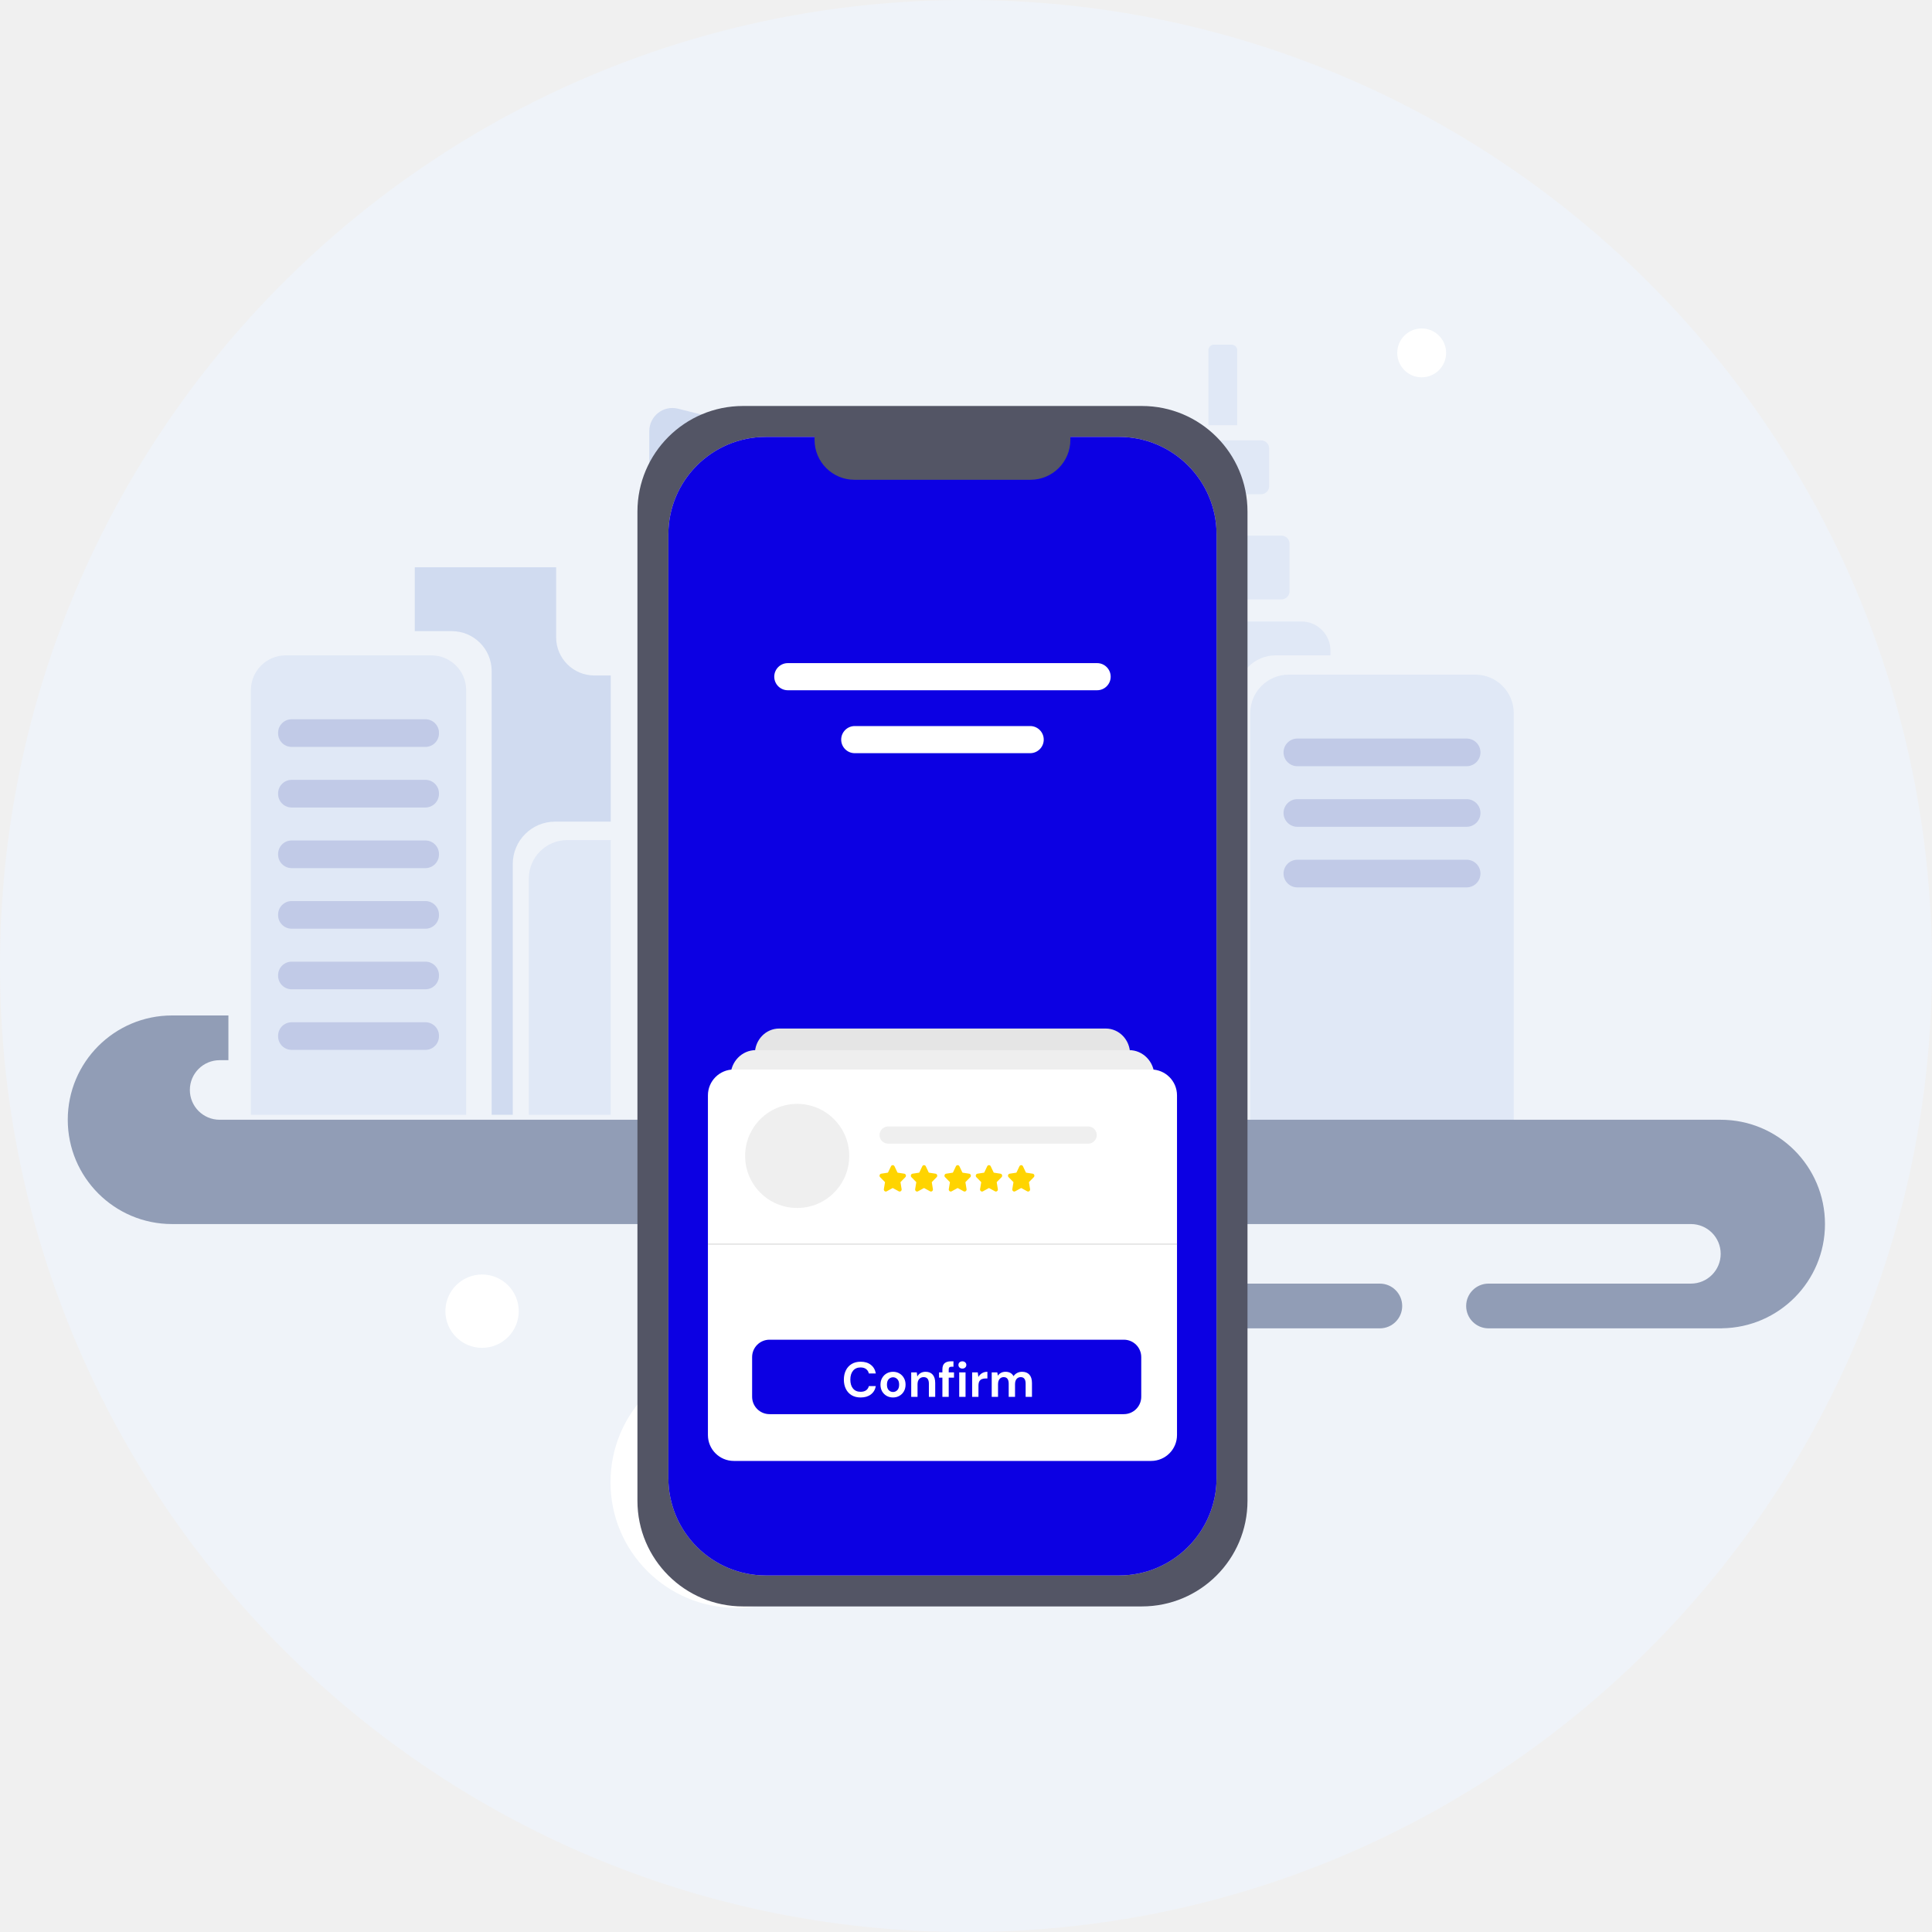
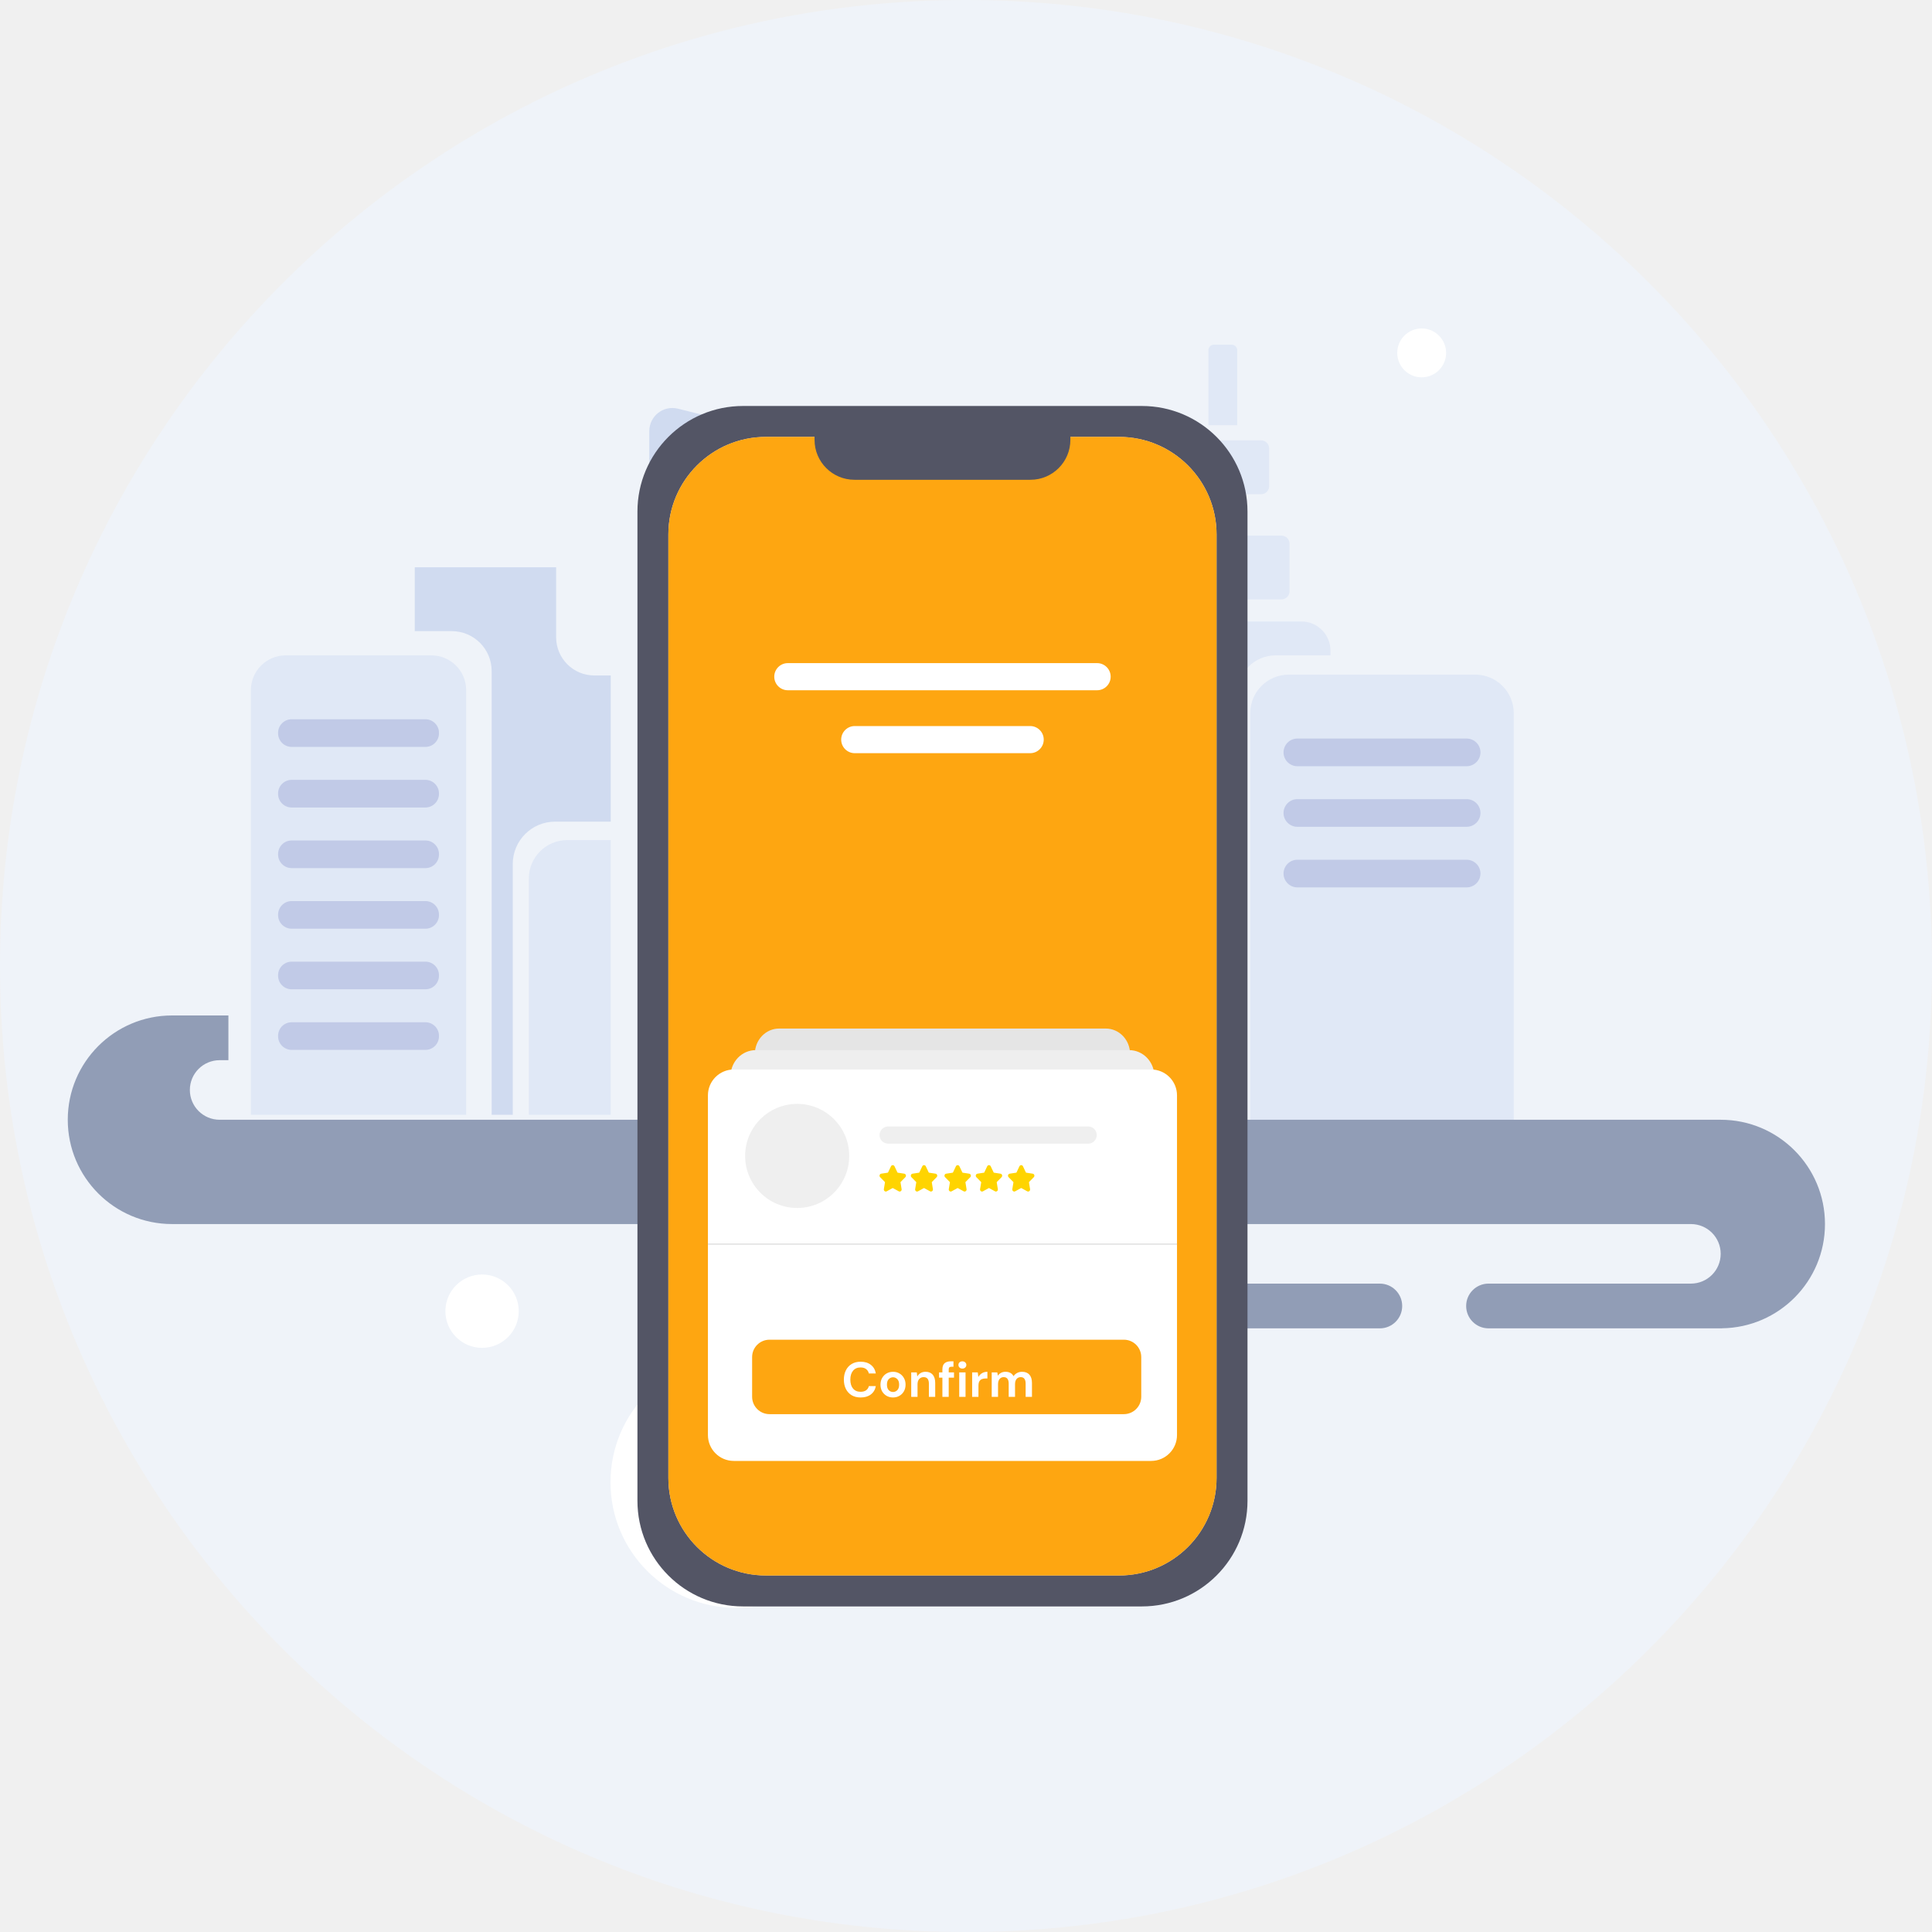
<svg xmlns="http://www.w3.org/2000/svg" width="278" height="278" viewBox="0 0 278 278" fill="none">
  <mask id="mask0_1952_5572" style="mask-type:luminance" maskUnits="userSpaceOnUse" x="0" y="0" width="278" height="278">
    <path fill-rule="evenodd" clip-rule="evenodd" d="M0 0H278V278H0V0Z" fill="white" />
  </mask>
  <g mask="url(#mask0_1952_5572)">
    <path fill-rule="evenodd" clip-rule="evenodd" d="M139 0C62.233 0 0 62.233 0 139C0 215.767 62.233 278 139 278C215.767 278 278 215.767 278 139C278 62.233 215.767 0 139 0Z" fill="#EFF3F9" />
  </g>
  <path fill-rule="evenodd" clip-rule="evenodd" d="M105.924 231.359C95.94 231.359 87.846 223.265 87.846 213.281C87.846 203.296 95.94 195.203 105.924 195.203C115.908 195.203 124.002 203.296 124.002 213.281C124.002 223.265 115.908 231.359 105.924 231.359Z" fill="white" />
  <path fill-rule="evenodd" clip-rule="evenodd" d="M69.366 193.945C66.452 193.945 64.089 191.583 64.089 188.668C64.089 185.754 66.452 183.391 69.366 183.391C72.281 183.391 74.643 185.754 74.643 188.668C74.643 191.583 72.281 193.945 69.366 193.945Z" fill="white" />
  <path fill-rule="evenodd" clip-rule="evenodd" d="M155.908 220.314C153.966 220.314 152.392 218.739 152.392 216.797C152.392 214.855 153.966 213.281 155.908 213.281C157.85 213.281 159.424 214.855 159.424 216.797C159.424 218.739 157.85 220.314 155.908 220.314Z" fill="white" />
  <path fill-rule="evenodd" clip-rule="evenodd" d="M204.568 54.294C202.626 54.294 201.052 52.72 201.052 50.778C201.052 48.836 202.626 47.262 204.568 47.262C206.51 47.262 208.084 48.836 208.084 50.778C208.084 52.72 206.51 54.294 204.568 54.294Z" fill="white" />
  <path fill-rule="evenodd" clip-rule="evenodd" d="M183.568 94.3H191.441V93.614C191.441 91.301 189.566 89.426 187.252 89.426H164.654C162.341 89.426 160.466 91.301 160.466 93.614V160.411H178.028V99.84C178.028 96.779 180.508 94.3 183.568 94.3Z" fill="#E0E8F6" />
  <mask id="mask1_1952_5572" style="mask-type:luminance" maskUnits="userSpaceOnUse" x="0" y="0" width="278" height="278">
    <path fill-rule="evenodd" clip-rule="evenodd" d="M0 278H278V0H0V278Z" fill="white" />
  </mask>
  <g mask="url(#mask1_1952_5572)">
    <path fill-rule="evenodd" clip-rule="evenodd" d="M136.691 160.411H155.897V102.621H136.691V160.411Z" fill="#D0DBF0" />
    <path fill-rule="evenodd" clip-rule="evenodd" d="M184.389 86.251H167.519C166.873 86.251 166.351 85.728 166.351 85.083V78.238C166.351 77.593 166.873 77.07 167.519 77.07H184.389C185.034 77.07 185.556 77.593 185.556 78.238V85.083C185.556 85.728 185.034 86.251 184.389 86.251Z" fill="#E0E8F6" />
    <path fill-rule="evenodd" clip-rule="evenodd" d="M132.53 160.413H93.43V62.029C93.43 59.87 95.458 58.284 97.554 58.807L130.013 66.905C131.492 67.274 132.53 68.602 132.53 70.126V160.413Z" fill="#D0DBF0" />
    <path fill-rule="evenodd" clip-rule="evenodd" d="M76.097 160.411V126.404C76.097 123.354 78.569 120.883 81.619 120.883H87.882V160.411H76.097Z" fill="#E0E8F6" />
    <path fill-rule="evenodd" clip-rule="evenodd" d="M174.567 153.941C173.757 153.941 173.101 153.284 173.101 152.474V100.853C173.101 100.043 173.757 99.387 174.567 99.387C175.377 99.387 176.033 100.043 176.033 100.853V152.474C176.033 153.284 175.377 153.941 174.567 153.941Z" fill="#C0CBE2" />
    <path fill-rule="evenodd" clip-rule="evenodd" d="M166.43 153.941C165.62 153.941 164.964 153.284 164.964 152.474V100.853C164.964 100.043 165.62 99.387 166.43 99.387C167.24 99.387 167.897 100.043 167.897 100.853V152.474C167.897 153.284 167.24 153.941 166.43 153.941Z" fill="#C0CBE2" />
    <path fill-rule="evenodd" clip-rule="evenodd" d="M125.115 81.66H101.966C100.698 81.66 99.671 80.633 99.671 79.366C99.671 78.098 100.698 77.07 101.966 77.07H125.115C126.383 77.07 127.41 78.098 127.41 79.366C127.41 80.633 126.383 81.66 125.115 81.66Z" fill="#C1CAE7" />
    <path fill-rule="evenodd" clip-rule="evenodd" d="M125.115 91.723H101.966C100.698 91.723 99.671 90.695 99.671 89.428C99.671 88.16 100.698 87.133 101.966 87.133H125.115C126.383 87.133 127.41 88.16 127.41 89.428C127.41 90.695 126.383 91.723 125.115 91.723Z" fill="#C1CAE7" />
    <path fill-rule="evenodd" clip-rule="evenodd" d="M125.115 101.786H101.966C100.698 101.786 99.671 100.758 99.671 99.491C99.671 98.223 100.698 97.195 101.966 97.195H125.115C126.383 97.195 127.41 98.223 127.41 99.491C127.41 100.758 126.383 101.786 125.115 101.786Z" fill="#C1CAE7" />
    <path fill-rule="evenodd" clip-rule="evenodd" d="M125.115 111.844H101.966C100.698 111.844 99.671 110.816 99.671 109.549C99.671 108.281 100.698 107.254 101.966 107.254H125.115C126.383 107.254 127.41 108.281 127.41 109.549C127.41 110.816 126.383 111.844 125.115 111.844Z" fill="#C1CAE7" />
    <path fill-rule="evenodd" clip-rule="evenodd" d="M125.115 121.907H101.966C100.698 121.907 99.671 120.879 99.671 119.612C99.671 118.344 100.698 117.316 101.966 117.316H125.115C126.383 117.316 127.41 118.344 127.41 119.612C127.41 120.879 126.383 121.907 125.115 121.907Z" fill="#C1CAE7" />
    <path fill-rule="evenodd" clip-rule="evenodd" d="M125.115 131.969H101.966C100.698 131.969 99.671 130.941 99.671 129.674C99.671 128.407 100.698 127.379 101.966 127.379H125.115C126.383 127.379 127.41 128.407 127.41 129.674C127.41 130.941 126.383 131.969 125.115 131.969Z" fill="#C1CAE7" />
    <path fill-rule="evenodd" clip-rule="evenodd" d="M125.115 142.032H101.966C100.698 142.032 99.671 141.004 99.671 139.737C99.671 138.469 100.698 137.441 101.966 137.441H125.115C126.383 137.441 127.41 138.469 127.41 139.737C127.41 141.004 126.383 142.032 125.115 142.032Z" fill="#C1CAE7" />
    <path fill-rule="evenodd" clip-rule="evenodd" d="M125.115 152.094H101.966C100.698 152.094 99.671 151.067 99.671 149.799C99.671 148.532 100.698 147.504 101.966 147.504H125.115C126.383 147.504 127.41 148.532 127.41 149.799C127.41 151.067 126.383 152.094 125.115 152.094Z" fill="#C1CAE7" />
    <path fill-rule="evenodd" clip-rule="evenodd" d="M67.078 160.413H36.102V99.308C36.102 96.543 38.344 94.301 41.11 94.301H62.071C64.836 94.301 67.078 96.543 67.078 99.308V160.413Z" fill="#E0E8F6" />
    <path fill-rule="evenodd" clip-rule="evenodd" d="M61.213 107.474H41.968C40.889 107.474 40.016 106.601 40.016 105.522V105.449C40.016 104.37 40.889 103.496 41.968 103.496H61.213C62.291 103.496 63.165 104.37 63.165 105.449V105.522C63.165 106.601 62.291 107.474 61.213 107.474Z" fill="#C1CAE7" />
    <path fill-rule="evenodd" clip-rule="evenodd" d="M61.213 116.193H41.968C40.889 116.193 40.016 115.319 40.016 114.241V114.167C40.016 113.089 40.889 112.215 41.968 112.215H61.213C62.291 112.215 63.165 113.089 63.165 114.167V114.241C63.165 115.319 62.291 116.193 61.213 116.193Z" fill="#C1CAE7" />
    <path fill-rule="evenodd" clip-rule="evenodd" d="M61.213 124.915H41.968C40.889 124.915 40.016 124.041 40.016 122.964V122.89C40.016 121.812 40.889 120.938 41.968 120.938H61.213C62.291 120.938 63.165 121.812 63.165 122.89V122.964C63.165 124.041 62.291 124.915 61.213 124.915Z" fill="#C1CAE7" />
    <path fill-rule="evenodd" clip-rule="evenodd" d="M61.213 133.634H41.968C40.889 133.634 40.016 132.76 40.016 131.683V131.608C40.016 130.53 40.889 129.656 41.968 129.656H61.213C62.291 129.656 63.165 130.53 63.165 131.608V131.683C63.165 132.76 62.291 133.634 61.213 133.634Z" fill="#C1CAE7" />
    <path fill-rule="evenodd" clip-rule="evenodd" d="M61.213 142.353H41.968C40.889 142.353 40.016 141.479 40.016 140.401V140.327C40.016 139.249 40.889 138.375 41.968 138.375H61.213C62.291 138.375 63.165 139.249 63.165 140.327V140.401C63.165 141.479 62.291 142.353 61.213 142.353Z" fill="#C1CAE7" />
    <path fill-rule="evenodd" clip-rule="evenodd" d="M61.213 151.071H41.968C40.889 151.071 40.016 150.197 40.016 149.119V149.045C40.016 147.967 40.889 147.094 41.968 147.094H61.213C62.291 147.094 63.165 147.967 63.165 149.045V149.119C63.165 150.197 62.291 151.071 61.213 151.071Z" fill="#C1CAE7" />
    <path fill-rule="evenodd" clip-rule="evenodd" d="M217.816 163.186H179.901V102.614C179.901 99.555 182.38 97.074 185.44 97.074H212.276C215.335 97.074 217.816 99.555 217.816 102.614V163.186Z" fill="#E0E8F6" />
    <path fill-rule="evenodd" clip-rule="evenodd" d="M211.037 110.251H186.68C185.581 110.251 184.691 109.36 184.691 108.262C184.691 107.164 185.581 106.273 186.68 106.273H211.037C212.136 106.273 213.027 107.164 213.027 108.262C213.027 109.36 212.136 110.251 211.037 110.251Z" fill="#C1CAE7" />
    <path fill-rule="evenodd" clip-rule="evenodd" d="M211.037 118.97H186.68C185.581 118.97 184.691 118.08 184.691 116.982C184.691 115.883 185.581 114.992 186.68 114.992H211.037C212.136 114.992 213.027 115.883 213.027 116.982C213.027 118.08 212.136 118.97 211.037 118.97Z" fill="#C1CAE7" />
    <path fill-rule="evenodd" clip-rule="evenodd" d="M211.037 127.689H186.68C185.581 127.689 184.691 126.799 184.691 125.7C184.691 124.602 185.581 123.711 186.68 123.711H211.037C212.136 123.711 213.027 124.602 213.027 125.7C213.027 126.799 212.136 127.689 211.037 127.689Z" fill="#C1CAE7" />
    <path fill-rule="evenodd" clip-rule="evenodd" d="M85.518 97.195C82.484 97.195 80.023 94.734 80.023 91.7V81.625H59.681V90.815H65.003C68.176 90.815 70.748 93.387 70.748 96.56V160.413H73.782V124.325C73.782 120.956 76.511 118.226 79.879 118.226H87.882V97.195H85.518Z" fill="#D0DBF0" />
    <path fill-rule="evenodd" clip-rule="evenodd" d="M181.456 71.119H170.451C169.806 71.119 169.284 70.596 169.284 69.952V64.531C169.284 63.886 169.806 63.363 170.451 63.363H181.456C182.101 63.363 182.623 63.886 182.623 64.531V69.952C182.623 70.596 182.101 71.119 181.456 71.119Z" fill="#E0E8F6" />
    <path fill-rule="evenodd" clip-rule="evenodd" d="M178.028 61.179H173.878V50.394C173.878 49.954 174.234 49.598 174.674 49.598H177.233C177.672 49.598 178.028 49.954 178.028 50.394V61.179Z" fill="#E0E8F6" />
    <path fill-rule="evenodd" clip-rule="evenodd" d="M188.321 170.581H66.285C64.563 170.581 63.165 169.185 63.165 167.461C63.165 165.737 64.563 164.34 66.285 164.34H188.321C190.044 164.34 191.441 165.737 191.441 167.461C191.441 169.185 190.044 170.581 188.321 170.581Z" fill="#7E89A0" />
    <path fill-rule="evenodd" clip-rule="evenodd" d="M262.6 176.132C262.6 167.843 255.881 161.124 247.593 161.124H236.162H228.427H31.605C29.238 161.124 27.319 159.206 27.319 156.839C27.319 154.472 29.238 152.553 31.605 152.553H32.867V146.117H24.758C16.47 146.117 9.751 152.836 9.751 161.124C9.751 169.412 16.47 176.132 24.758 176.132H232.586H243.307C245.675 176.132 247.593 178.05 247.593 180.416C247.593 182.783 245.675 184.702 243.307 184.702H235.284H214.188C212.41 184.702 210.969 186.143 210.969 187.921C210.969 189.698 212.41 191.139 214.188 191.139H247.77V191.13C255.976 191.033 262.6 184.359 262.6 176.132Z" fill="#919DB6" />
    <path fill-rule="evenodd" clip-rule="evenodd" d="M198.547 184.703H177.784C176.007 184.703 174.566 186.144 174.566 187.922C174.566 189.699 176.007 191.14 177.784 191.14H198.547C200.324 191.14 201.765 189.699 201.765 187.922C201.765 186.144 200.324 184.703 198.547 184.703Z" fill="#919DB6" />
    <path fill-rule="evenodd" clip-rule="evenodd" d="M164.306 231.152H106.92C98.526 231.152 91.722 224.347 91.722 215.953V73.616C91.722 65.222 98.526 58.418 106.92 58.418H164.306C172.7 58.418 179.505 65.222 179.505 73.616V215.953C179.505 224.347 172.7 231.152 164.306 231.152Z" fill="#535565" />
    <path fill-rule="evenodd" clip-rule="evenodd" d="M161.022 226.698H110.204C102.454 226.698 96.173 220.417 96.173 212.667V76.898C96.173 69.149 102.454 62.867 110.204 62.867H161.022C168.772 62.867 175.053 69.149 175.053 76.898V212.667C175.053 220.417 168.772 226.698 161.022 226.698Z" fill="#FFE3E0" />
-     <path fill-rule="evenodd" clip-rule="evenodd" d="M161.022 226.698H110.204C102.454 226.698 96.173 220.417 96.173 212.667V76.898C96.173 69.149 102.454 62.867 110.204 62.867H161.022C168.772 62.867 175.053 69.149 175.053 76.898V212.667C175.053 220.417 168.772 226.698 161.022 226.698Z" fill="#0C00E3" />
+     <path fill-rule="evenodd" clip-rule="evenodd" d="M161.022 226.698H110.204C102.454 226.698 96.173 220.417 96.173 212.667V76.898C96.173 69.149 102.454 62.867 110.204 62.867H161.022C168.772 62.867 175.053 69.149 175.053 76.898V212.667C175.053 220.417 168.772 226.698 161.022 226.698Z" fill="#FEA611" />
    <path fill-rule="evenodd" clip-rule="evenodd" d="M148.277 69.037H122.949C119.778 69.037 117.207 66.466 117.207 63.295V60.746H154.019V63.295C154.019 66.466 151.448 69.037 148.277 69.037Z" fill="#535565" />
    <path fill-rule="evenodd" clip-rule="evenodd" d="M159.115 203.644H112.111C110.182 203.644 108.617 202.007 108.617 199.987V151.658C108.617 149.638 110.182 148 112.111 148H159.115C161.044 148 162.609 149.638 162.609 151.658V199.987C162.609 202.007 161.044 203.644 159.115 203.644Z" fill="#E5E5E5" />
    <path fill-rule="evenodd" clip-rule="evenodd" d="M157.864 99.322H113.362C112.284 99.322 111.41 98.449 111.41 97.37C111.41 96.292 112.284 95.418 113.362 95.418H157.864C158.943 95.418 159.817 96.292 159.817 97.37C159.817 98.449 158.943 99.322 157.864 99.322Z" fill="white" />
    <path fill-rule="evenodd" clip-rule="evenodd" d="M148.233 108.377H122.993C121.915 108.377 121.041 107.503 121.041 106.425C121.041 105.347 121.915 104.473 122.993 104.473H148.233C149.311 104.473 150.185 105.347 150.185 106.425C150.185 107.503 149.311 108.377 148.233 108.377Z" fill="white" />
    <path fill-rule="evenodd" clip-rule="evenodd" d="M162.479 207.431H108.747C106.744 207.431 105.122 205.749 105.122 203.675V154.862C105.122 152.787 106.744 151.105 108.747 151.105H162.479C164.481 151.105 166.104 152.787 166.104 154.862V203.675C166.104 205.749 164.481 207.431 162.479 207.431Z" fill="#EEEEEE" />
    <path fill-rule="evenodd" clip-rule="evenodd" d="M165.638 210.216H105.589C103.532 210.216 101.865 208.549 101.865 206.492V157.615C101.865 155.559 103.532 153.891 105.589 153.891H165.638C167.695 153.891 169.362 155.559 169.362 157.615V206.492C169.362 208.549 167.695 210.216 165.638 210.216Z" fill="white" />
    <path fill-rule="evenodd" clip-rule="evenodd" d="M114.707 173.819C110.571 173.819 107.218 170.466 107.218 166.33C107.218 162.194 110.571 158.84 114.707 158.84C118.842 158.84 122.196 162.194 122.196 166.33C122.196 170.466 118.842 173.819 114.707 173.819Z" fill="#EFEFEF" />
    <path fill-rule="evenodd" clip-rule="evenodd" d="M156.579 164.565H127.798C127.114 164.565 126.56 164.012 126.56 163.327C126.56 162.643 127.114 162.09 127.798 162.09H156.579C157.263 162.09 157.817 162.643 157.817 163.327C157.817 164.012 157.263 164.565 156.579 164.565Z" fill="#EFEFEF" />
    <path fill-rule="evenodd" clip-rule="evenodd" d="M101.864 179.107H169.361V178.926H101.864V179.107Z" fill="#E2E2E2" />
-     <path fill-rule="evenodd" clip-rule="evenodd" d="M161.715 203.485H110.726C109.344 203.485 108.224 202.364 108.224 200.982V195.276C108.224 193.893 109.344 192.773 110.726 192.773H161.715C163.097 192.773 164.217 193.893 164.217 195.276V200.982C164.217 202.364 163.097 203.485 161.715 203.485Z" fill="#0C00E3" />
+     <path fill-rule="evenodd" clip-rule="evenodd" d="M161.715 203.485H110.726C109.344 203.485 108.224 202.364 108.224 200.982V195.276C108.224 193.893 109.344 192.773 110.726 192.773H161.715C163.097 192.773 164.217 193.893 164.217 195.276V200.982C164.217 202.364 163.097 203.485 161.715 203.485Z" fill="#FEA611" />
  </g>
  <path d="M123.842 201.085C123.34 201.085 122.909 200.979 122.549 200.766C122.189 200.548 121.912 200.247 121.718 199.863C121.523 199.475 121.426 199.027 121.426 198.52C121.426 198.013 121.523 197.566 121.718 197.177C121.912 196.789 122.189 196.486 122.549 196.268C122.909 196.05 123.34 195.941 123.842 195.941C124.439 195.941 124.927 196.09 125.306 196.388C125.69 196.682 125.929 197.097 126.024 197.632H125.022C124.96 197.362 124.827 197.151 124.624 196.999C124.425 196.843 124.16 196.765 123.828 196.765C123.368 196.765 123.008 196.921 122.748 197.234C122.487 197.547 122.357 197.975 122.357 198.52C122.357 199.065 122.487 199.494 122.748 199.806C123.008 200.114 123.368 200.268 123.828 200.268C124.16 200.268 124.425 200.197 124.624 200.055C124.827 199.908 124.96 199.707 125.022 199.451H126.024C125.929 199.963 125.69 200.363 125.306 200.652C124.927 200.941 124.439 201.085 123.842 201.085ZM128.499 201.085C128.157 201.085 127.85 201.007 127.575 200.851C127.305 200.694 127.089 200.479 126.928 200.204C126.772 199.925 126.694 199.603 126.694 199.238C126.694 198.873 126.774 198.553 126.935 198.279C127.096 197.999 127.312 197.781 127.582 197.625C127.857 197.468 128.165 197.39 128.506 197.39C128.842 197.39 129.145 197.468 129.415 197.625C129.69 197.781 129.905 197.999 130.062 198.279C130.223 198.553 130.303 198.873 130.303 199.238C130.303 199.603 130.223 199.925 130.062 200.204C129.905 200.479 129.69 200.694 129.415 200.851C129.14 201.007 128.835 201.085 128.499 201.085ZM128.499 200.297C128.735 200.297 128.941 200.209 129.117 200.034C129.292 199.854 129.38 199.588 129.38 199.238C129.38 198.887 129.292 198.624 129.117 198.449C128.941 198.269 128.738 198.179 128.506 198.179C128.264 198.179 128.056 198.269 127.88 198.449C127.71 198.624 127.625 198.887 127.625 199.238C127.625 199.588 127.71 199.854 127.88 200.034C128.056 200.209 128.262 200.297 128.499 200.297ZM131.117 201V197.476H131.92L131.991 198.072C132.1 197.864 132.256 197.698 132.46 197.575C132.668 197.452 132.912 197.39 133.191 197.39C133.627 197.39 133.966 197.528 134.208 197.802C134.449 198.077 134.57 198.48 134.57 199.01V201H133.66V199.096C133.66 198.792 133.599 198.56 133.476 198.399C133.353 198.238 133.161 198.158 132.9 198.158C132.644 198.158 132.434 198.248 132.268 198.428C132.107 198.608 132.026 198.859 132.026 199.181V201H131.117ZM135.603 201V198.236H135.12V197.476H135.603V197.063C135.603 196.637 135.71 196.334 135.923 196.154C136.141 195.974 136.435 195.884 136.804 195.884H137.195V196.658H136.946C136.79 196.658 136.678 196.689 136.612 196.751C136.546 196.812 136.513 196.917 136.513 197.063V197.476H137.273V198.236H136.513V201H135.603ZM138.479 196.928C138.314 196.928 138.176 196.879 138.067 196.779C137.963 196.68 137.911 196.554 137.911 196.403C137.911 196.251 137.963 196.128 138.067 196.033C138.176 195.934 138.314 195.884 138.479 195.884C138.645 195.884 138.78 195.934 138.884 196.033C138.993 196.128 139.048 196.251 139.048 196.403C139.048 196.554 138.993 196.68 138.884 196.779C138.78 196.879 138.645 196.928 138.479 196.928ZM138.025 201V197.476H138.934V201H138.025ZM139.883 201V197.476H140.694L140.779 198.136C140.907 197.909 141.08 197.729 141.297 197.596C141.52 197.459 141.781 197.39 142.079 197.39V198.35H141.823C141.624 198.35 141.447 198.38 141.29 198.442C141.134 198.504 141.011 198.61 140.921 198.762C140.836 198.913 140.793 199.124 140.793 199.394V201H139.883ZM142.701 201V197.476H143.504L143.582 197.952C143.696 197.781 143.845 197.646 144.03 197.547C144.219 197.442 144.437 197.39 144.683 197.39C145.228 197.39 145.614 197.601 145.841 198.023C145.969 197.828 146.14 197.675 146.353 197.561C146.571 197.447 146.808 197.39 147.064 197.39C147.523 197.39 147.876 197.528 148.122 197.802C148.369 198.077 148.492 198.48 148.492 199.01V201H147.582V199.096C147.582 198.792 147.523 198.56 147.405 198.399C147.291 198.238 147.113 198.158 146.872 198.158C146.625 198.158 146.427 198.248 146.275 198.428C146.128 198.608 146.055 198.859 146.055 199.181V201H145.145V199.096C145.145 198.792 145.086 198.56 144.967 198.399C144.849 198.238 144.667 198.158 144.42 198.158C144.179 198.158 143.982 198.248 143.831 198.428C143.684 198.608 143.61 198.859 143.61 199.181V201H142.701Z" fill="white" />
  <path fill-rule="evenodd" clip-rule="evenodd" d="M130.272 169.388C130.35 169.308 130.378 169.192 130.344 169.085C130.31 168.976 130.222 168.9 130.116 168.884L129.176 168.741C129.157 168.739 129.141 168.726 129.133 168.709L128.713 167.821C128.665 167.719 128.567 167.656 128.458 167.656C128.35 167.656 128.252 167.719 128.205 167.821L127.784 168.709C127.777 168.726 127.76 168.739 127.742 168.741L126.802 168.884C126.694 168.901 126.607 168.977 126.573 169.085C126.539 169.193 126.568 169.309 126.645 169.388L127.325 170.08C127.339 170.093 127.344 170.112 127.342 170.132L127.181 171.109C127.162 171.22 127.206 171.331 127.293 171.397C127.381 171.464 127.496 171.473 127.591 171.42L128.432 170.959C128.448 170.95 128.469 170.95 128.485 170.959L129.325 171.42C129.367 171.443 129.413 171.453 129.457 171.453C129.516 171.453 129.574 171.435 129.623 171.397C129.712 171.331 129.754 171.22 129.736 171.109L129.576 170.132C129.573 170.112 129.579 170.093 129.592 170.079L130.272 169.388Z" fill="#FFD400" />
  <path fill-rule="evenodd" clip-rule="evenodd" d="M134.774 169.388C134.853 169.308 134.881 169.192 134.847 169.085C134.813 168.976 134.725 168.9 134.619 168.884L133.679 168.741C133.66 168.739 133.644 168.726 133.636 168.709L133.216 167.821C133.168 167.719 133.07 167.656 132.961 167.656C132.853 167.656 132.755 167.719 132.708 167.821L132.287 168.709C132.279 168.726 132.263 168.739 132.245 168.741L131.305 168.884C131.197 168.901 131.11 168.977 131.076 169.085C131.042 169.193 131.07 169.309 131.148 169.388L131.828 170.08C131.842 170.093 131.847 170.112 131.845 170.132L131.684 171.109C131.665 171.22 131.709 171.331 131.796 171.397C131.884 171.464 131.998 171.473 132.094 171.42L132.935 170.959C132.951 170.95 132.971 170.95 132.988 170.959L133.828 171.42C133.87 171.443 133.916 171.453 133.96 171.453C134.019 171.453 134.077 171.435 134.126 171.397C134.214 171.331 134.257 171.22 134.239 171.109L134.079 170.132C134.075 170.112 134.082 170.093 134.095 170.079L134.774 169.388Z" fill="#FFD400" />
  <path fill-rule="evenodd" clip-rule="evenodd" d="M139.615 169.388C139.694 169.308 139.721 169.192 139.687 169.085C139.653 168.976 139.565 168.9 139.459 168.884L138.519 168.741C138.5 168.739 138.484 168.726 138.476 168.709L138.056 167.821C138.008 167.719 137.911 167.656 137.801 167.656C137.693 167.656 137.596 167.719 137.548 167.821L137.127 168.709C137.12 168.726 137.103 168.739 137.085 168.741L136.145 168.884C136.038 168.901 135.95 168.977 135.916 169.085C135.883 169.193 135.911 169.309 135.988 169.388L136.668 170.08C136.682 170.093 136.688 170.112 136.685 170.132L136.524 171.109C136.505 171.22 136.55 171.331 136.636 171.397C136.724 171.464 136.839 171.473 136.934 171.42L137.776 170.959C137.792 170.95 137.812 170.95 137.828 170.959L138.668 171.42C138.71 171.443 138.756 171.453 138.8 171.453C138.86 171.453 138.917 171.435 138.966 171.397C139.055 171.331 139.097 171.22 139.08 171.109L138.919 170.132C138.916 170.112 138.922 170.093 138.935 170.079L139.615 169.388Z" fill="#FFD400" />
  <path fill-rule="evenodd" clip-rule="evenodd" d="M144.118 169.388C144.196 169.308 144.223 169.192 144.19 169.085C144.157 168.976 144.068 168.9 143.961 168.884L143.022 168.741C143.003 168.739 142.988 168.726 142.979 168.709L142.559 167.821C142.51 167.719 142.413 167.656 142.305 167.656C142.195 167.656 142.098 167.719 142.051 167.821L141.63 168.709C141.622 168.726 141.606 168.739 141.588 168.741L140.649 168.884C140.541 168.901 140.453 168.977 140.419 169.085C140.386 169.193 140.414 169.309 140.491 169.388L141.171 170.08C141.185 170.093 141.19 170.112 141.188 170.132L141.026 171.109C141.009 171.22 141.052 171.331 141.14 171.397C141.227 171.464 141.342 171.473 141.438 171.42L142.278 170.959C142.294 170.95 142.314 170.95 142.33 170.959L143.171 171.42C143.213 171.443 143.258 171.453 143.303 171.453C143.362 171.453 143.42 171.435 143.47 171.397C143.558 171.331 143.601 171.22 143.582 171.109L143.422 170.132C143.419 170.112 143.425 170.093 143.437 170.079L144.118 169.388Z" fill="#FFD400" />
  <path fill-rule="evenodd" clip-rule="evenodd" d="M148.756 169.388C148.834 169.308 148.861 169.192 148.827 169.085C148.794 168.976 148.706 168.9 148.599 168.884L147.659 168.741C147.641 168.739 147.625 168.726 147.617 168.709L147.197 167.821C147.148 167.719 147.051 167.656 146.942 167.656C146.833 167.656 146.736 167.719 146.689 167.821L146.268 168.709C146.26 168.726 146.243 168.739 146.226 168.741L145.286 168.884C145.179 168.901 145.09 168.977 145.057 169.085C145.024 169.193 145.051 169.309 145.129 169.388L145.809 170.08C145.822 170.093 145.828 170.112 145.826 170.132L145.664 171.109C145.646 171.22 145.69 171.331 145.777 171.397C145.865 171.464 145.979 171.473 146.075 171.42L146.916 170.959C146.932 170.95 146.952 170.95 146.968 170.959L147.809 171.42C147.851 171.443 147.896 171.453 147.941 171.453C148 171.453 148.058 171.435 148.107 171.397C148.195 171.331 148.238 171.22 148.22 171.109L148.06 170.132C148.057 170.112 148.062 170.093 148.075 170.079L148.756 169.388Z" fill="#FFD400" />
</svg>
